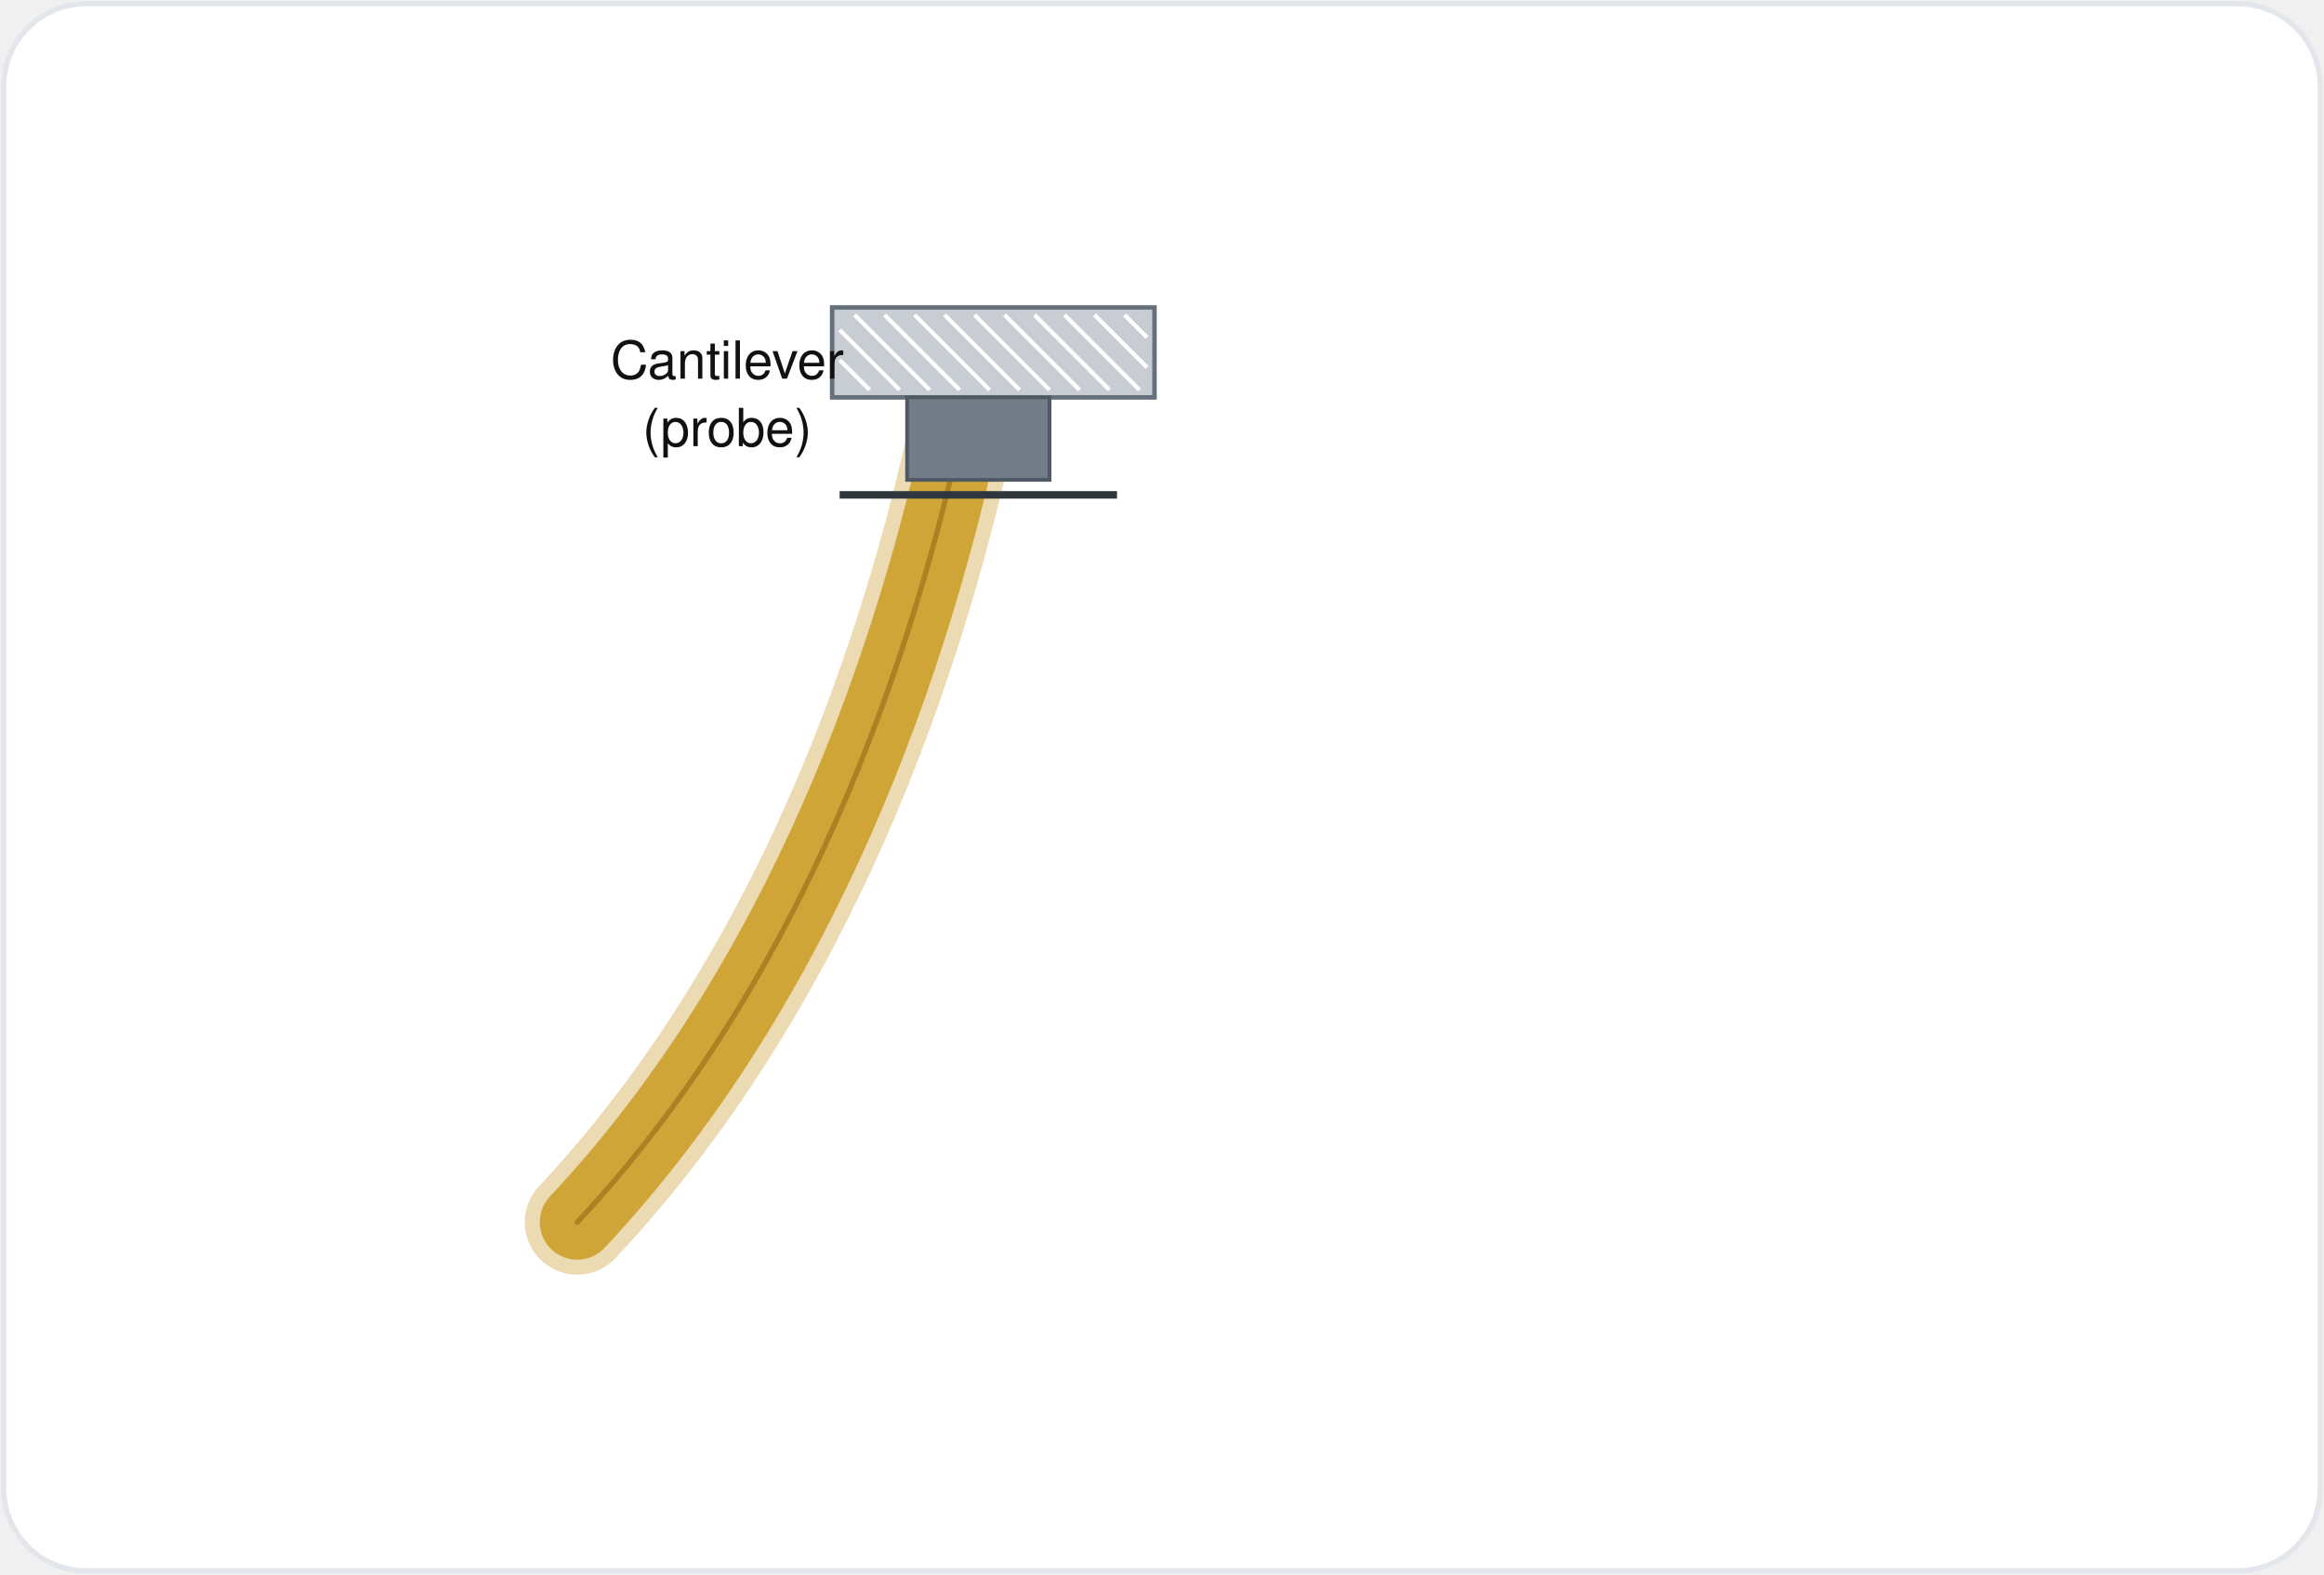
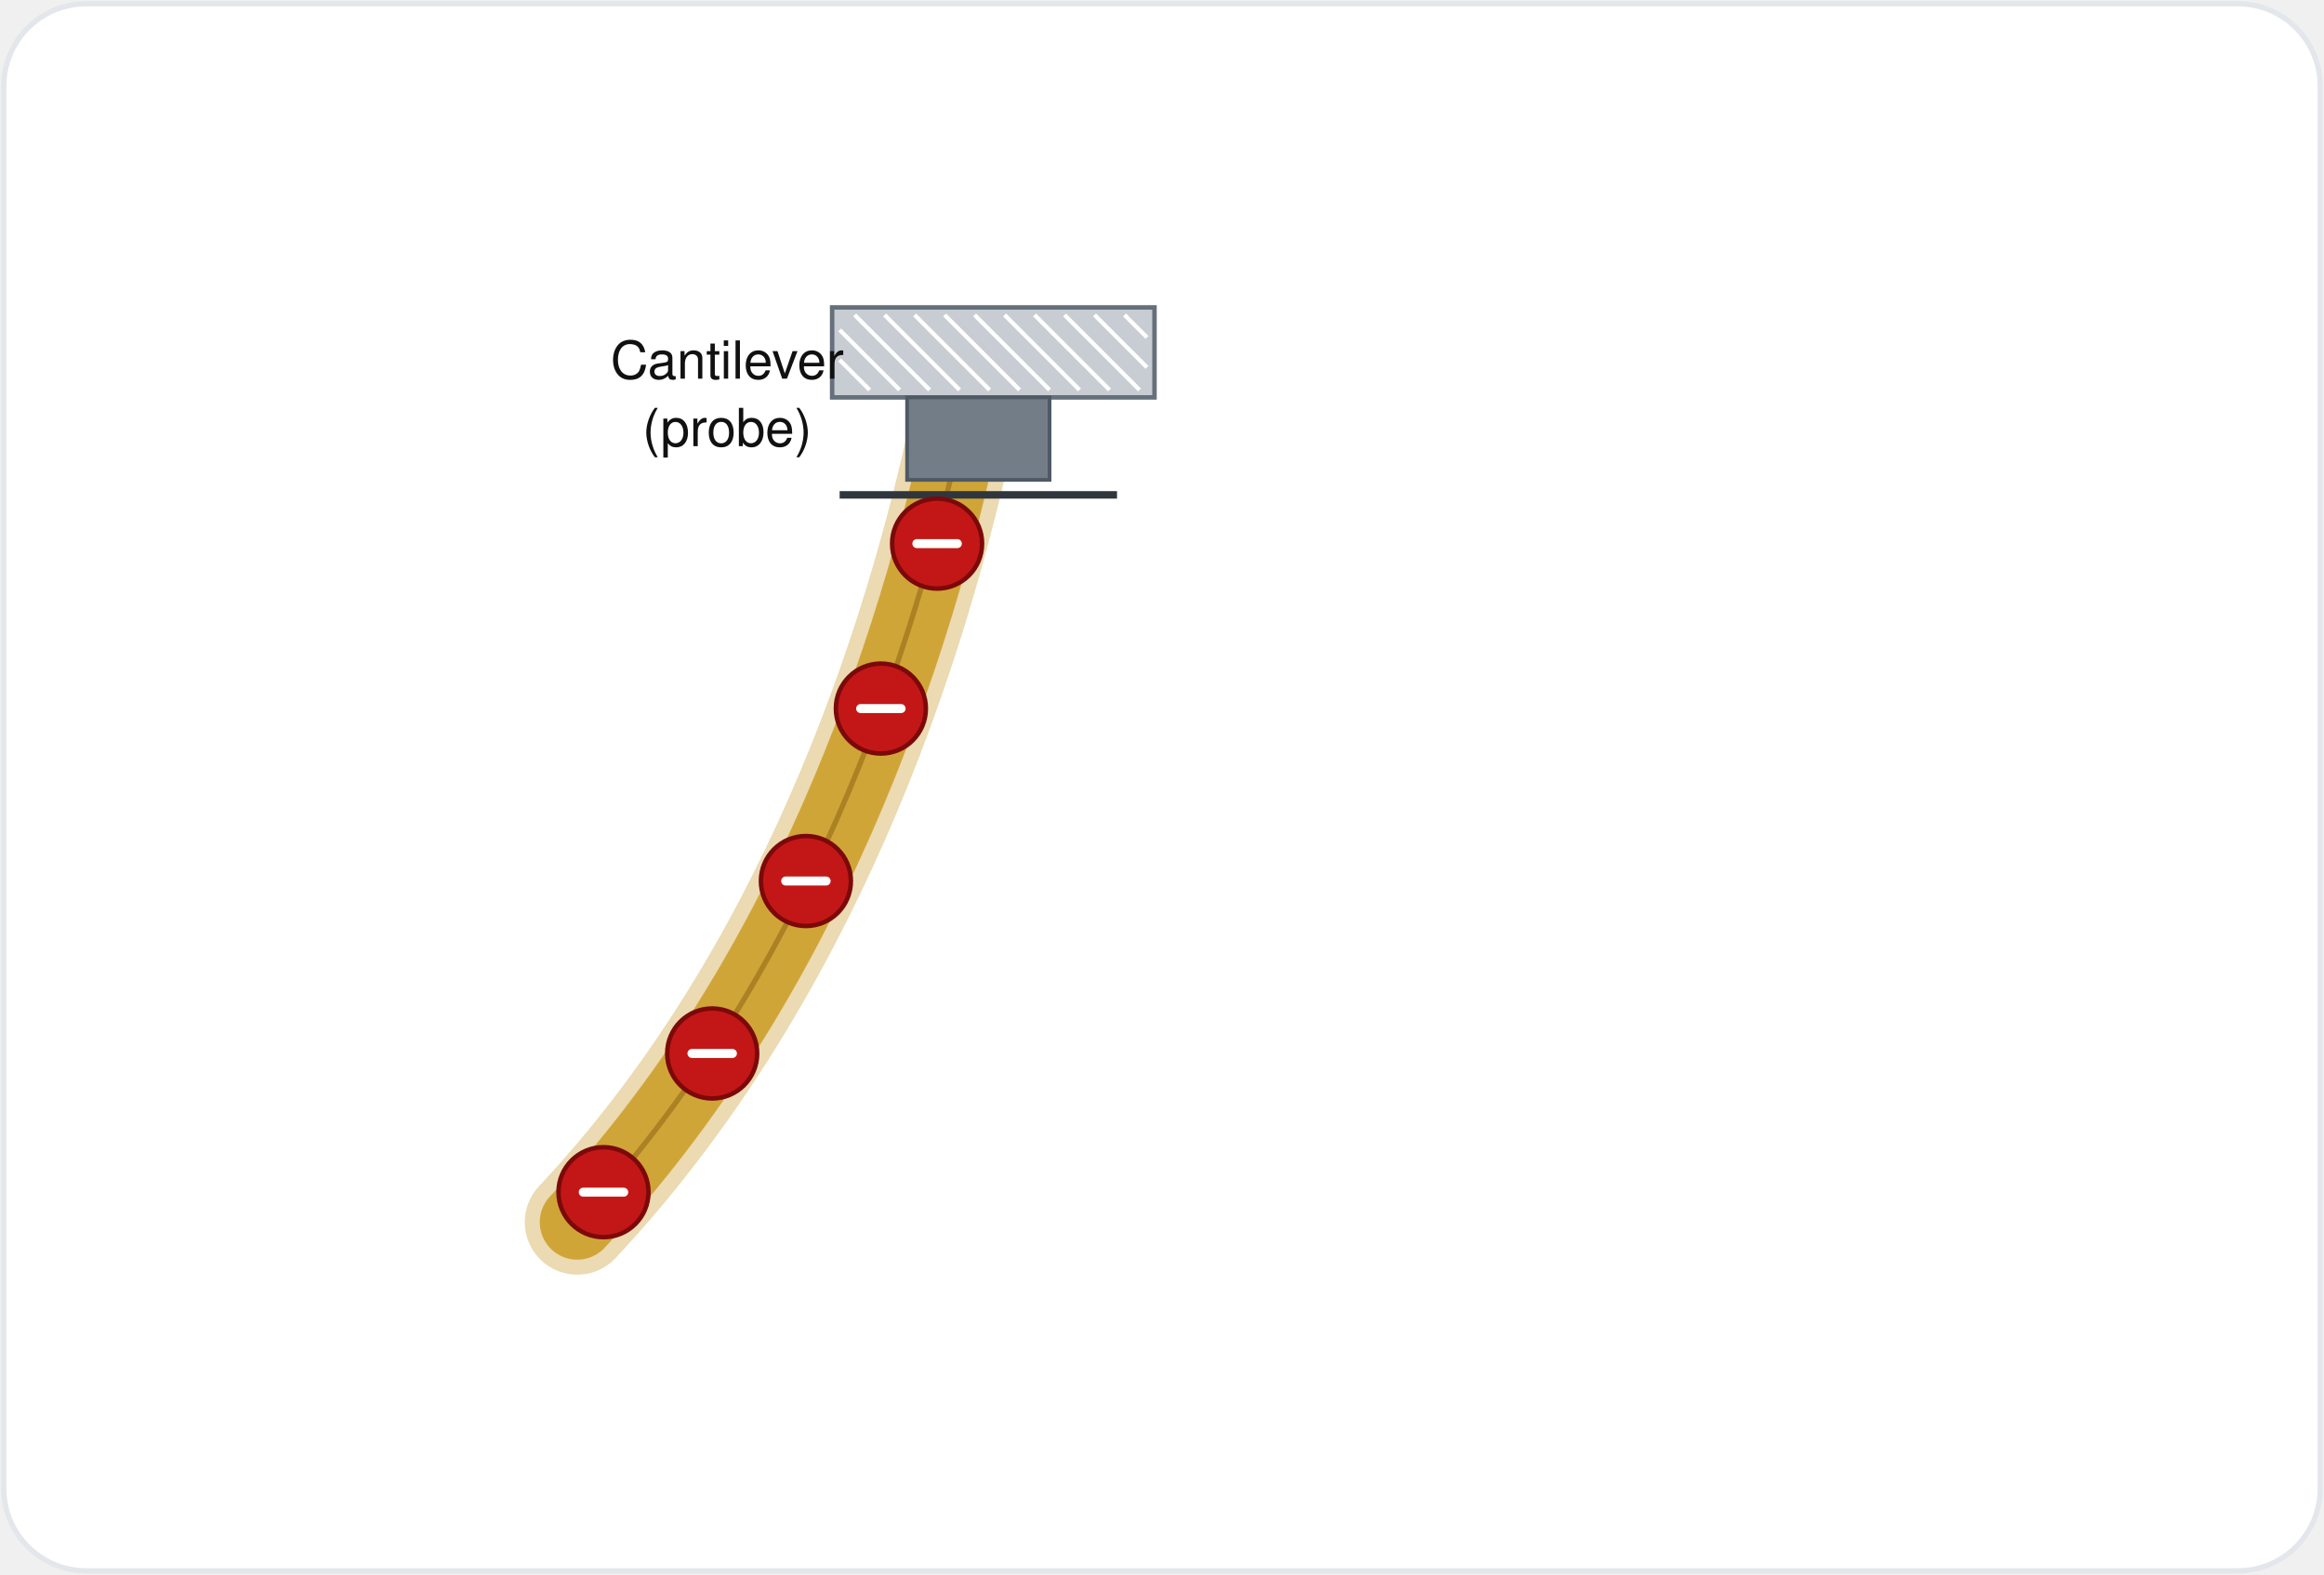
<svg xmlns="http://www.w3.org/2000/svg" width="620" height="420" viewBox="0 0 620 420">
  <defs>
</defs>
  <rect x="1" y="1" width="618" height="418" rx="22" ry="22" fill="#ffffff" stroke="#e3e6eb" stroke-width="1.4" />
  <path d="M258,108 C244,176,214,262,154,326" fill="none" stroke="#c79623" stroke-width="28" stroke-linecap="round" opacity="0.35" />
  <path d="M258,108 C244,176,214,262,154,326" fill="none" stroke="#d0a538" stroke-width="20" stroke-linecap="round" />
  <path d="M258,108 C244,176,214,262,154,326" fill="none" stroke="#8d6414" stroke-width="1.4" stroke-linecap="round" opacity="0.55" />
  <rect x="222" y="82" width="86" height="24" fill="#c8cdd3" stroke="#66707b" stroke-width="1.2" />
  <path d="M224,104 L224,104" stroke="#ffffff" stroke-width="1.1" />
  <path d="M224,96 L232,104" stroke="#ffffff" stroke-width="1.1" />
  <path d="M224,88 L240,104" stroke="#ffffff" stroke-width="1.1" />
  <path d="M228,84 L248,104" stroke="#ffffff" stroke-width="1.1" />
  <path d="M236,84 L256,104" stroke="#ffffff" stroke-width="1.1" />
  <path d="M244,84 L264,104" stroke="#ffffff" stroke-width="1.1" />
  <path d="M252,84 L272,104" stroke="#ffffff" stroke-width="1.1" />
  <path d="M260,84 L280,104" stroke="#ffffff" stroke-width="1.1" />
  <path d="M268,84 L288,104" stroke="#ffffff" stroke-width="1.1" />
  <path d="M276,84 L296,104" stroke="#ffffff" stroke-width="1.1" />
  <path d="M284,84 L304,104" stroke="#ffffff" stroke-width="1.1" />
  <path d="M292,84 L306,98" stroke="#ffffff" stroke-width="1.1" />
  <path d="M300,84 L306,90" stroke="#ffffff" stroke-width="1.1" />
  <rect x="242" y="106" width="38" height="22" fill="#737d88" stroke="#4e5964" stroke-width="1.0" />
  <path d="M224,132 L298,132" stroke="#30363d" stroke-width="2.0" />
  <text x="194" y="101" font-size="14" fill="#111111" font-family="Helvetica, Arial, sans-serif" text-anchor="middle">Cantilever</text>
  <text x="194" y="119" font-size="14" fill="#111111" font-family="Helvetica, Arial, sans-serif" text-anchor="middle">(probe)</text>
+   <circle cx="250" cy="145" r="12" fill="#c31717" stroke="#7c0909" stroke-width="1.2" />
+   <path d="M244.6,145 L255.4,145" stroke="#ffffff" stroke-width="2.4" stroke-linecap="round" />
+   <circle cx="235" cy="189" r="12" fill="#c31717" stroke="#7c0909" stroke-width="1.2" />
+   <path d="M229.6,189 L240.4,189" stroke="#ffffff" stroke-width="2.4" stroke-linecap="round" />
+   <circle cx="215" cy="235" r="12" fill="#c31717" stroke="#7c0909" stroke-width="1.2" />
+   <path d="M209.6,235 L220.4,235" stroke="#ffffff" stroke-width="2.4" stroke-linecap="round" />
+   <circle cx="190" cy="281" r="12" fill="#c31717" stroke="#7c0909" stroke-width="1.2" />
+   <path d="M184.6,281 L195.4,281" stroke="#ffffff" stroke-width="2.4" stroke-linecap="round" />
+   <circle cx="161" cy="318" r="12" fill="#c31717" stroke="#7c0909" stroke-width="1.2" />
+   <path d="M155.6,318 L166.4,318" stroke="#ffffff" stroke-width="2.4" stroke-linecap="round" />
</svg>
